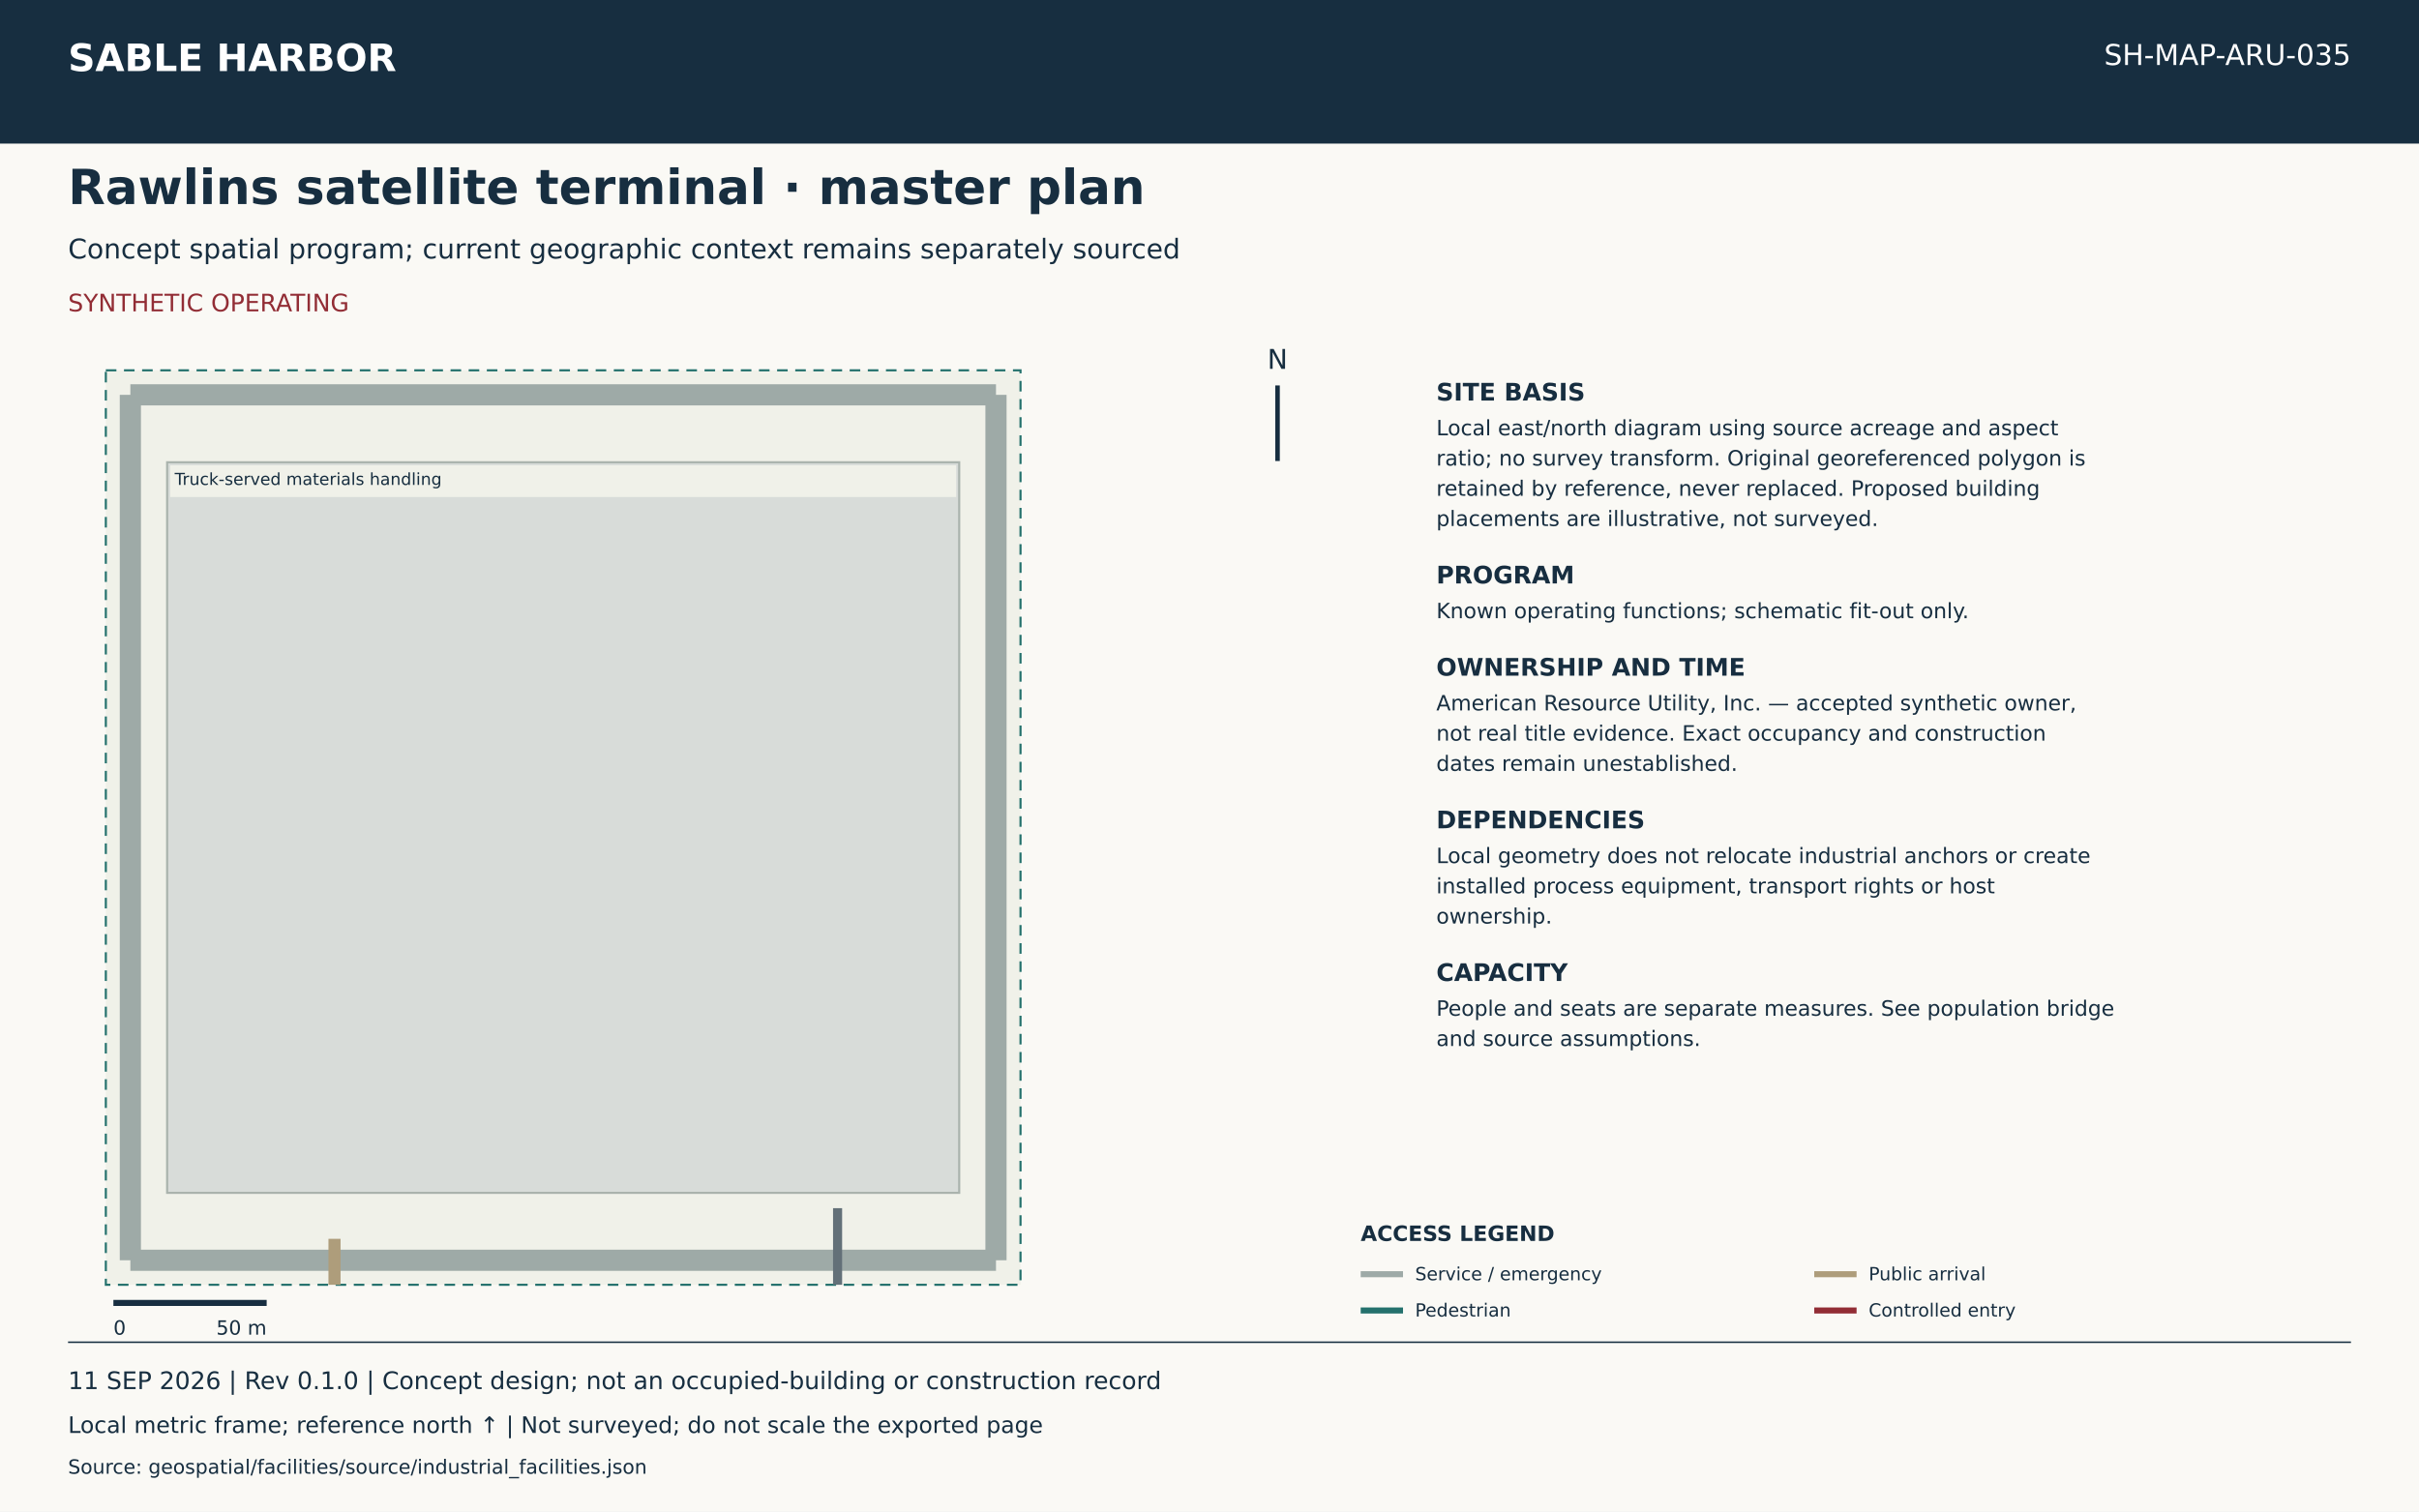
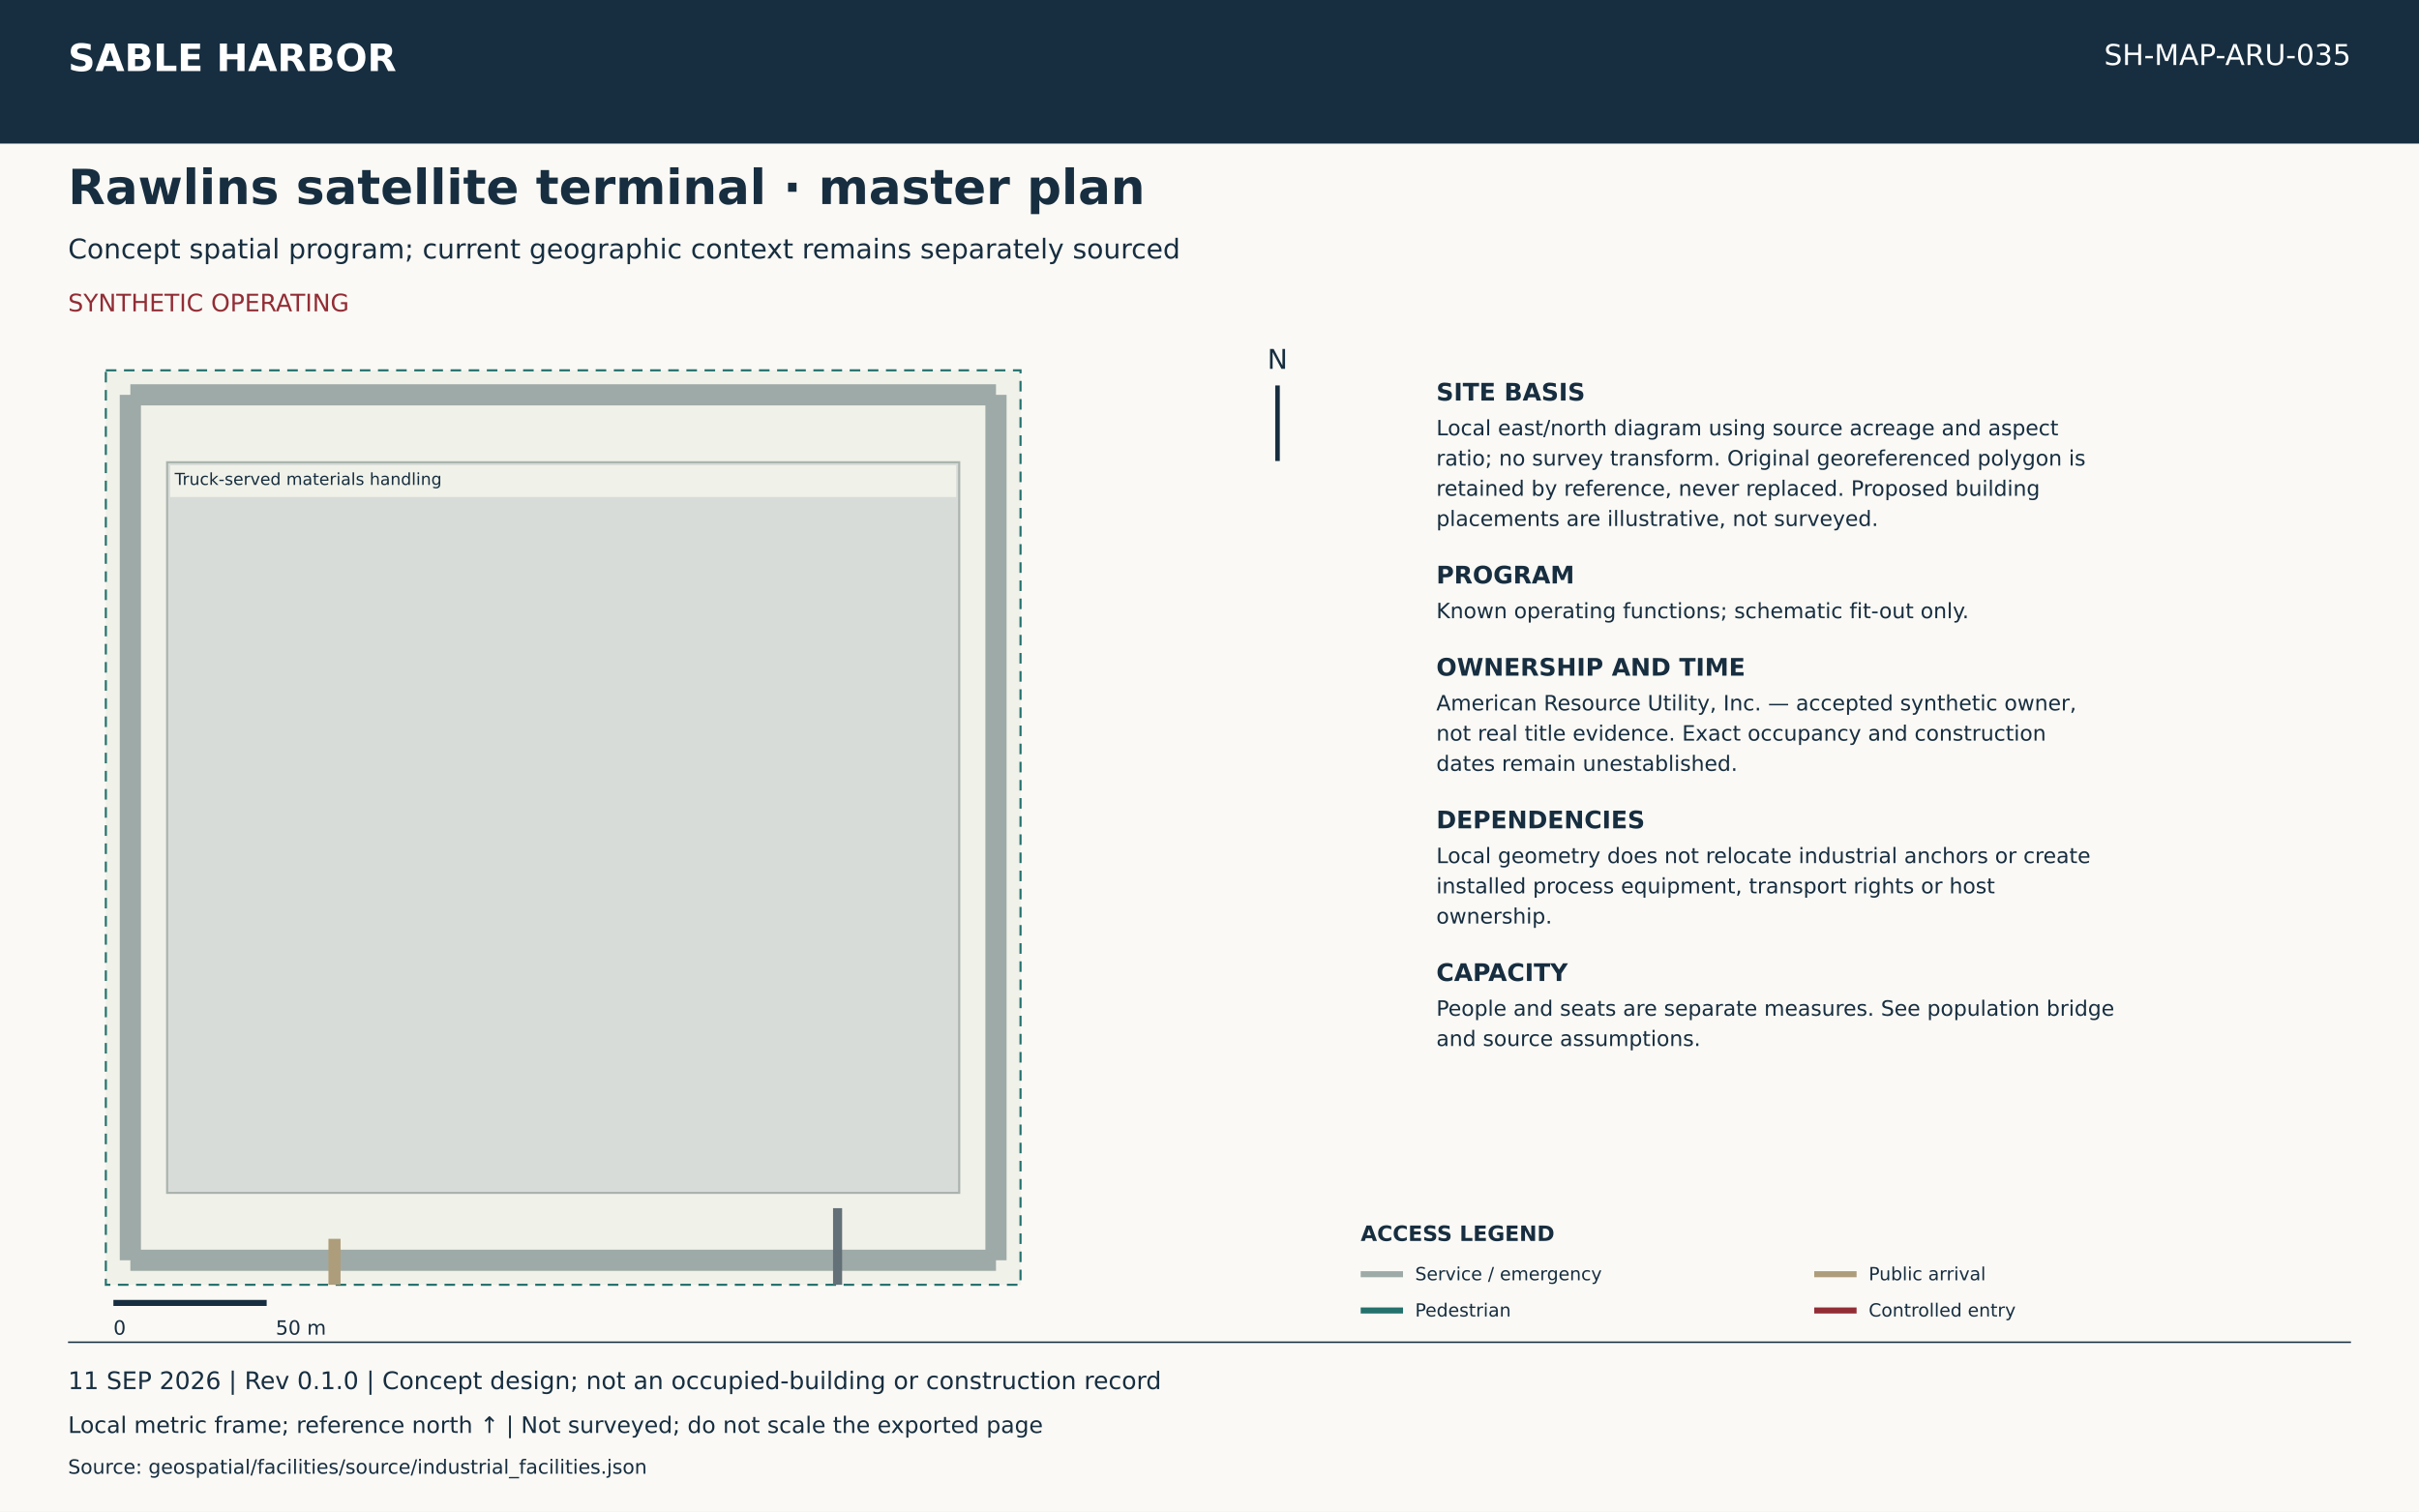
<svg xmlns="http://www.w3.org/2000/svg" width="1600" height="1000" viewBox="0 0 1600 1000">
  <style>text{font-family:DejaVu Sans,sans-serif;fill:#172e40} .muted{fill:#637078}</style>
  <rect x="0" y="0" width="1600" height="1000" fill="#faf9f5" stroke="none" stroke-width="1" />
  <rect x="0" y="0" width="1600" height="95" fill="#172e40" stroke="none" stroke-width="1" />
  <text x="45" y="47" font-size="25" font-weight="bold" text-anchor="start" style="fill:white">SABLE HARBOR</text>
  <text x="1555" y="43" font-size="19" font-weight="normal" text-anchor="end" style="fill:white">SH-MAP-ARU-035</text>
  <text x="45" y="135" font-size="32" font-weight="bold" text-anchor="start" style="fill:#172e40">Rawlins satellite terminal · master plan</text>
  <text x="45" y="171" font-size="18" font-weight="normal" text-anchor="start" style="fill:#172e40">Concept spatial program; current geographic context remains separately sourced</text>
  <text x="45" y="206" font-size="16" font-weight="normal" text-anchor="start" style="fill:#922d35">SYNTHETIC OPERATING</text>
  <path d="M45,888 L1555,888" fill="none" stroke="#172e40" stroke-width="1" />
  <text x="45" y="919" font-size="16" font-weight="normal" text-anchor="start" style="fill:#172e40">11 SEP 2026  |  Rev 0.1.0  |  Concept design; not an occupied-building or construction record</text>
  <text x="45" y="948" font-size="15" font-weight="normal" text-anchor="start" style="fill:#172e40">Local metric frame; reference north ↑  |  Not surveyed; do not scale the exported page</text>
  <text x="45" y="975" font-size="13" font-weight="normal" text-anchor="start" style="fill:#172e40">Source: geospatial/facilities/source/industrial_facilities.json</text>
  <rect x="70" y="245" width="605" height="605" fill="#f0f1e9" stroke="#24716d" stroke-width="1.4" stroke-dasharray="7 5" />
  <rect x="110.552" y="305.828" width="523.895" height="483.343" fill="#d8dcd9" stroke="#aab3ad" stroke-width="1.4" />
  <path d="M86.221,833.779 L658.779,833.779" fill="none" stroke="#9eaaa7" stroke-width="14" />
  <path d="M658.779,833.779 L658.779,261.221" fill="none" stroke="#9eaaa7" stroke-width="14" />
  <path d="M658.779,261.221 L86.221,261.221" fill="none" stroke="#9eaaa7" stroke-width="14" />
  <path d="M86.221,261.221 L86.221,833.779" fill="none" stroke="#9eaaa7" stroke-width="14" />
  <path d="M221.25,850 L221.25,819.586" fill="none" stroke="#ae9d7b" stroke-width="8" />
  <path d="M554,850 L554,799.31" fill="none" stroke="#637078" stroke-width="6" />
  <rect x="112.552" y="307.828" width="519.895" height="21" fill="#f0f1e9" stroke="none" stroke-width="1" />
  <text x="115.552" y="320.828" font-size="11" font-weight="normal" text-anchor="start" style="fill:#172e40">Truck-served materials handling</text>
  <path d="M845,305 L845,255" fill="none" stroke="#172e40" stroke-width="3" />
  <text x="845" y="244" font-size="18" font-weight="normal" text-anchor="middle" style="fill:#172e40">N</text>
  <path d="M75,862 L176.381,862" fill="none" stroke="#172e40" stroke-width="4" />
  <text x="75" y="883" font-size="13" font-weight="normal" text-anchor="start" style="fill:#172e40">0</text>
-   <text x="176.381" y="883" font-size="13" font-weight="normal" text-anchor="end" style="fill:#172e40">50 m</text>
+   <text x="182.381" y="883" font-size="13" font-weight="normal" text-anchor="start" style="fill:#172e40">50 m</text>
  <text x="950" y="265" font-size="16" font-weight="bold" text-anchor="start" style="fill:#172e40">SITE BASIS</text>
  <text x="950" y="288" font-size="14" font-weight="normal" text-anchor="start" style="fill:#172e40">Local east/north diagram using source acreage and aspect</text>
  <text x="950" y="308" font-size="14" font-weight="normal" text-anchor="start" style="fill:#172e40">ratio; no survey transform. Original georeferenced polygon is</text>
  <text x="950" y="328" font-size="14" font-weight="normal" text-anchor="start" style="fill:#172e40">retained by reference, never replaced. Proposed building</text>
  <text x="950" y="348" font-size="14" font-weight="normal" text-anchor="start" style="fill:#172e40">placements are illustrative, not surveyed.</text>
  <text x="950" y="386" font-size="16" font-weight="bold" text-anchor="start" style="fill:#172e40">PROGRAM</text>
  <text x="950" y="409" font-size="14" font-weight="normal" text-anchor="start" style="fill:#172e40">Known operating functions; schematic fit-out only.</text>
  <text x="950" y="447" font-size="16" font-weight="bold" text-anchor="start" style="fill:#172e40">OWNERSHIP AND TIME</text>
  <text x="950" y="470" font-size="14" font-weight="normal" text-anchor="start" style="fill:#172e40">American Resource Utility, Inc. — accepted synthetic owner,</text>
  <text x="950" y="490" font-size="14" font-weight="normal" text-anchor="start" style="fill:#172e40">not real title evidence. Exact occupancy and construction</text>
  <text x="950" y="510" font-size="14" font-weight="normal" text-anchor="start" style="fill:#172e40">dates remain unestablished.</text>
  <text x="950" y="548" font-size="16" font-weight="bold" text-anchor="start" style="fill:#172e40">DEPENDENCIES</text>
  <text x="950" y="571" font-size="14" font-weight="normal" text-anchor="start" style="fill:#172e40">Local geometry does not relocate industrial anchors or create</text>
  <text x="950" y="591" font-size="14" font-weight="normal" text-anchor="start" style="fill:#172e40">installed process equipment, transport rights or host</text>
  <text x="950" y="611" font-size="14" font-weight="normal" text-anchor="start" style="fill:#172e40">ownership.</text>
  <text x="950" y="649" font-size="16" font-weight="bold" text-anchor="start" style="fill:#172e40">CAPACITY</text>
  <text x="950" y="672" font-size="14" font-weight="normal" text-anchor="start" style="fill:#172e40">People and seats are separate measures. See population bridge</text>
  <text x="950" y="692" font-size="14" font-weight="normal" text-anchor="start" style="fill:#172e40">and source assumptions.</text>
  <text x="900" y="821" font-size="14" font-weight="bold" text-anchor="start" style="fill:#172e40">ACCESS LEGEND</text>
  <path d="M900,843 L928,843" fill="none" stroke="#9eaaa7" stroke-width="4" />
  <text x="936" y="847" font-size="12" font-weight="normal" text-anchor="start" style="fill:#172e40">Service / emergency</text>
  <path d="M1200,843 L1228,843" fill="none" stroke="#ae9d7b" stroke-width="4" />
  <text x="1236" y="847" font-size="12" font-weight="normal" text-anchor="start" style="fill:#172e40">Public arrival</text>
  <path d="M900,867 L928,867" fill="none" stroke="#24716d" stroke-width="4" />
  <text x="936" y="871" font-size="12" font-weight="normal" text-anchor="start" style="fill:#172e40">Pedestrian</text>
  <path d="M1200,867 L1228,867" fill="none" stroke="#922d35" stroke-width="4" />
  <text x="1236" y="871" font-size="12" font-weight="normal" text-anchor="start" style="fill:#172e40">Controlled entry</text>
</svg>
